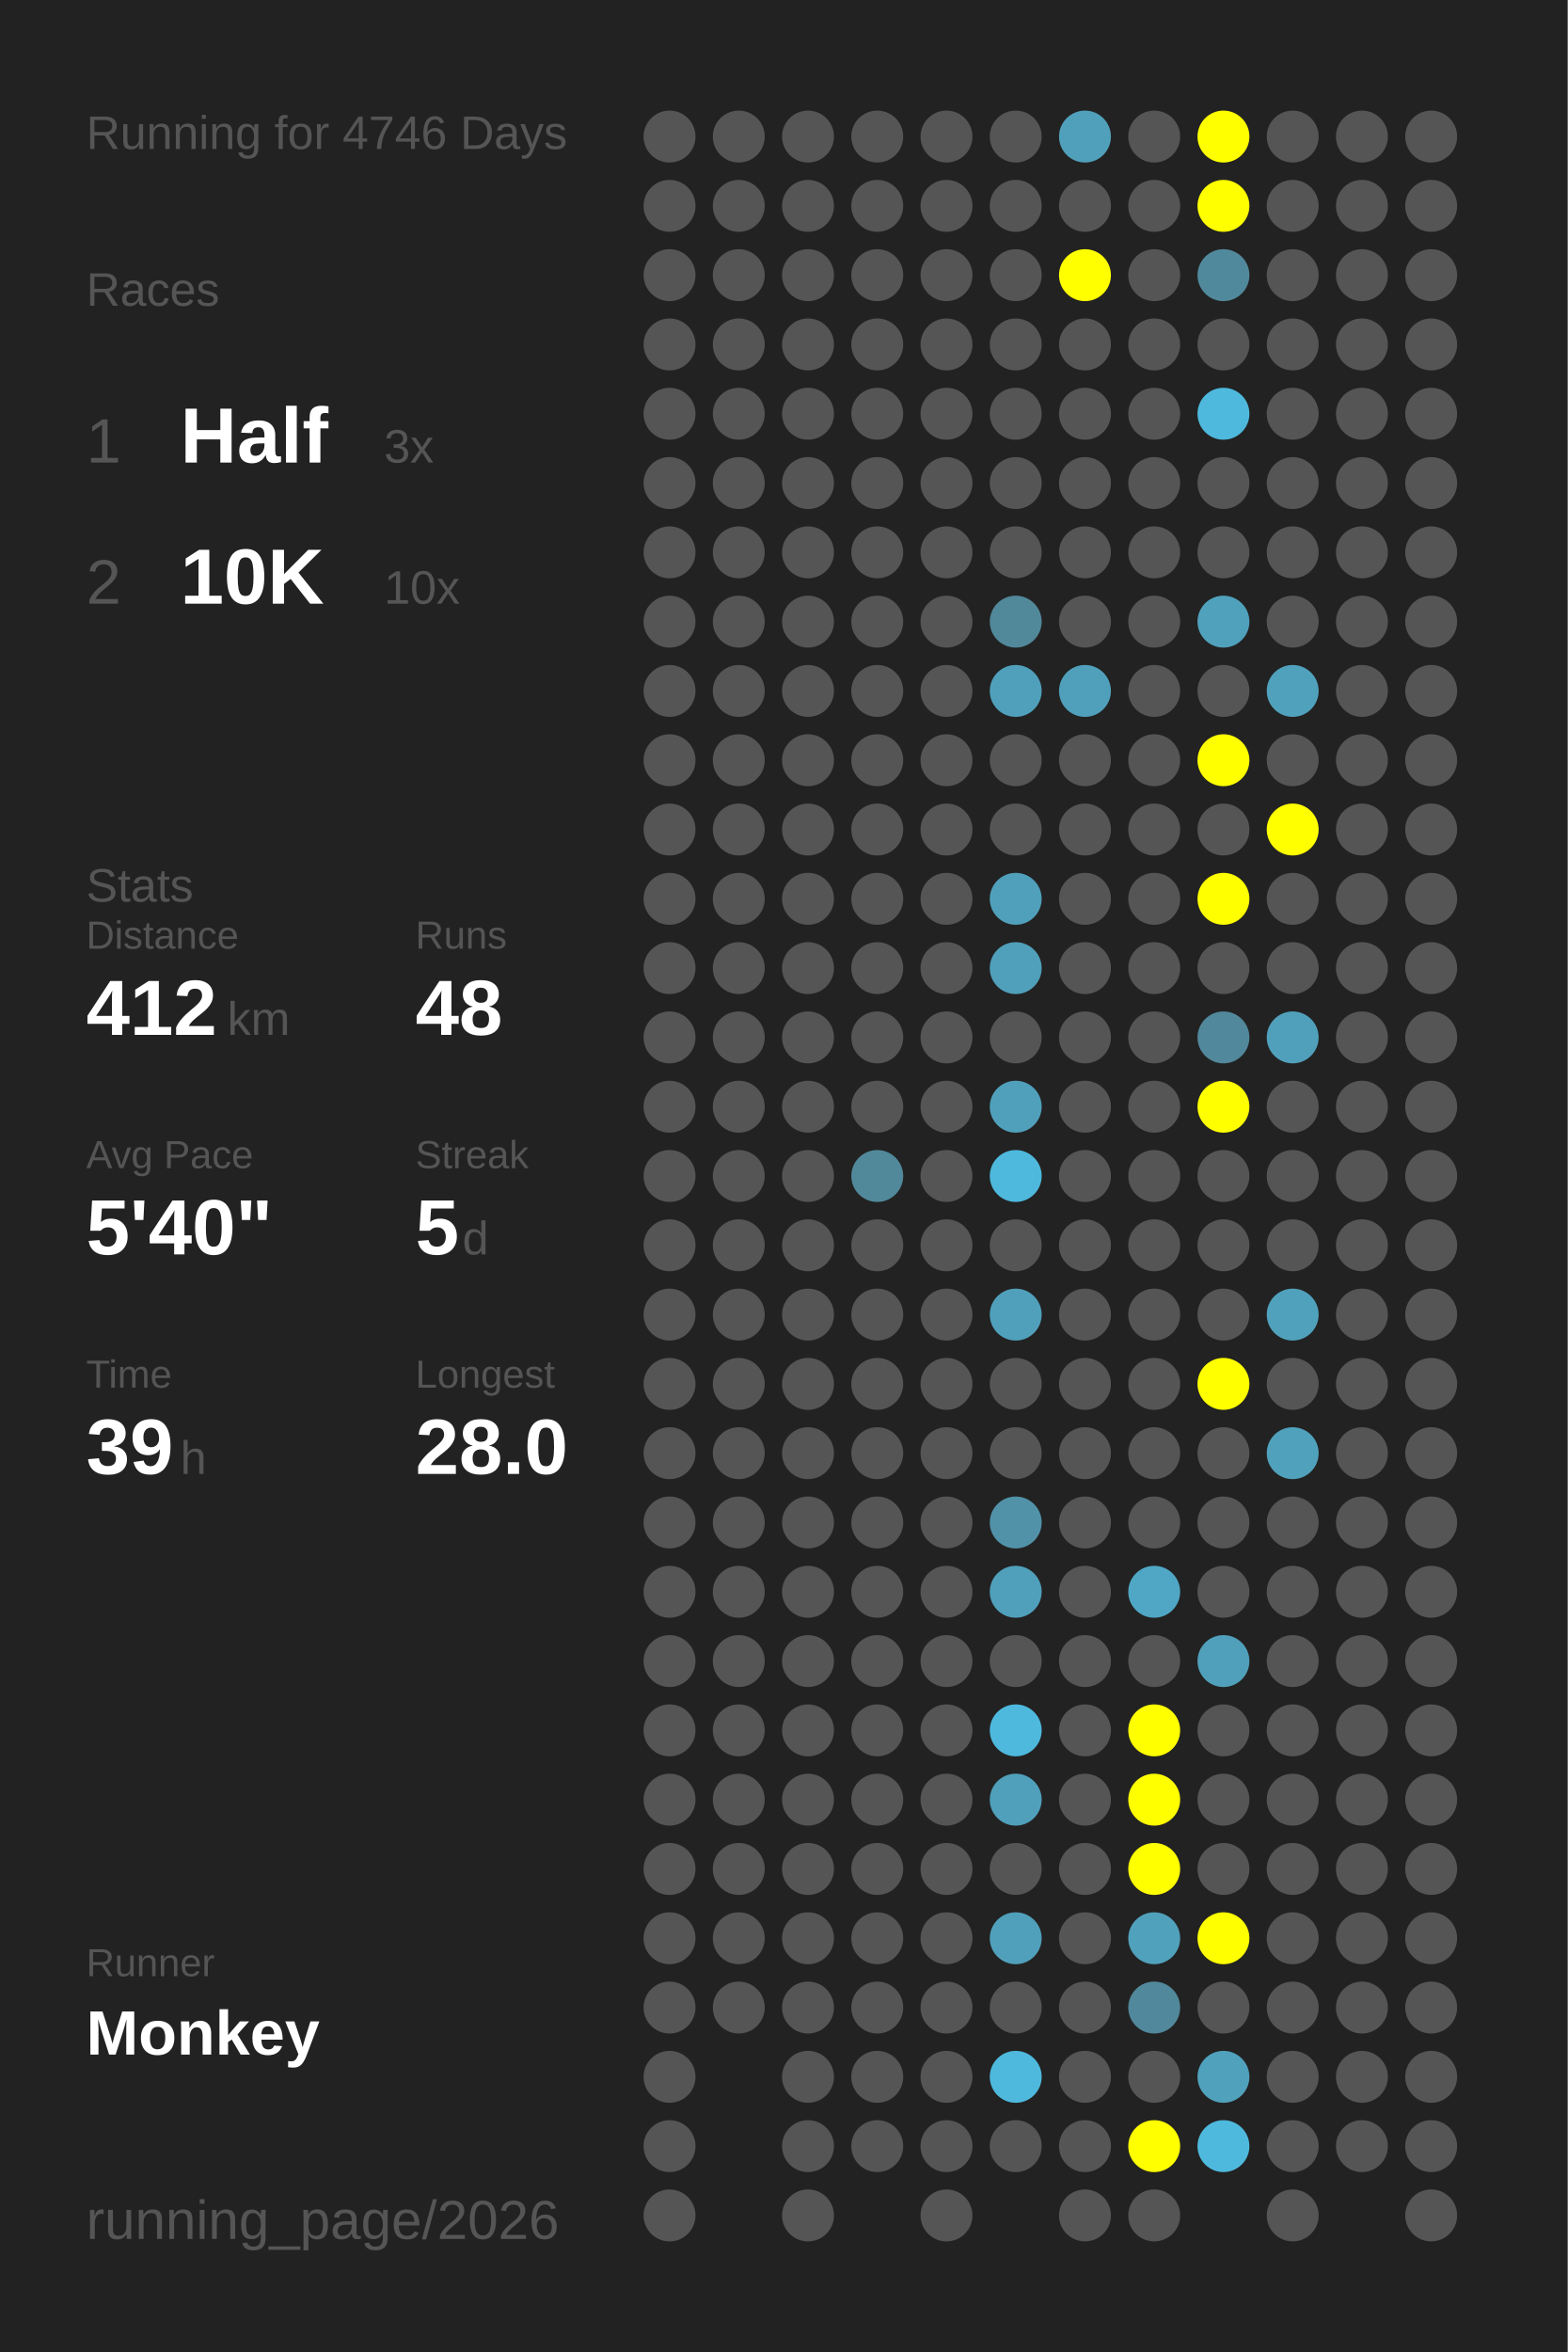
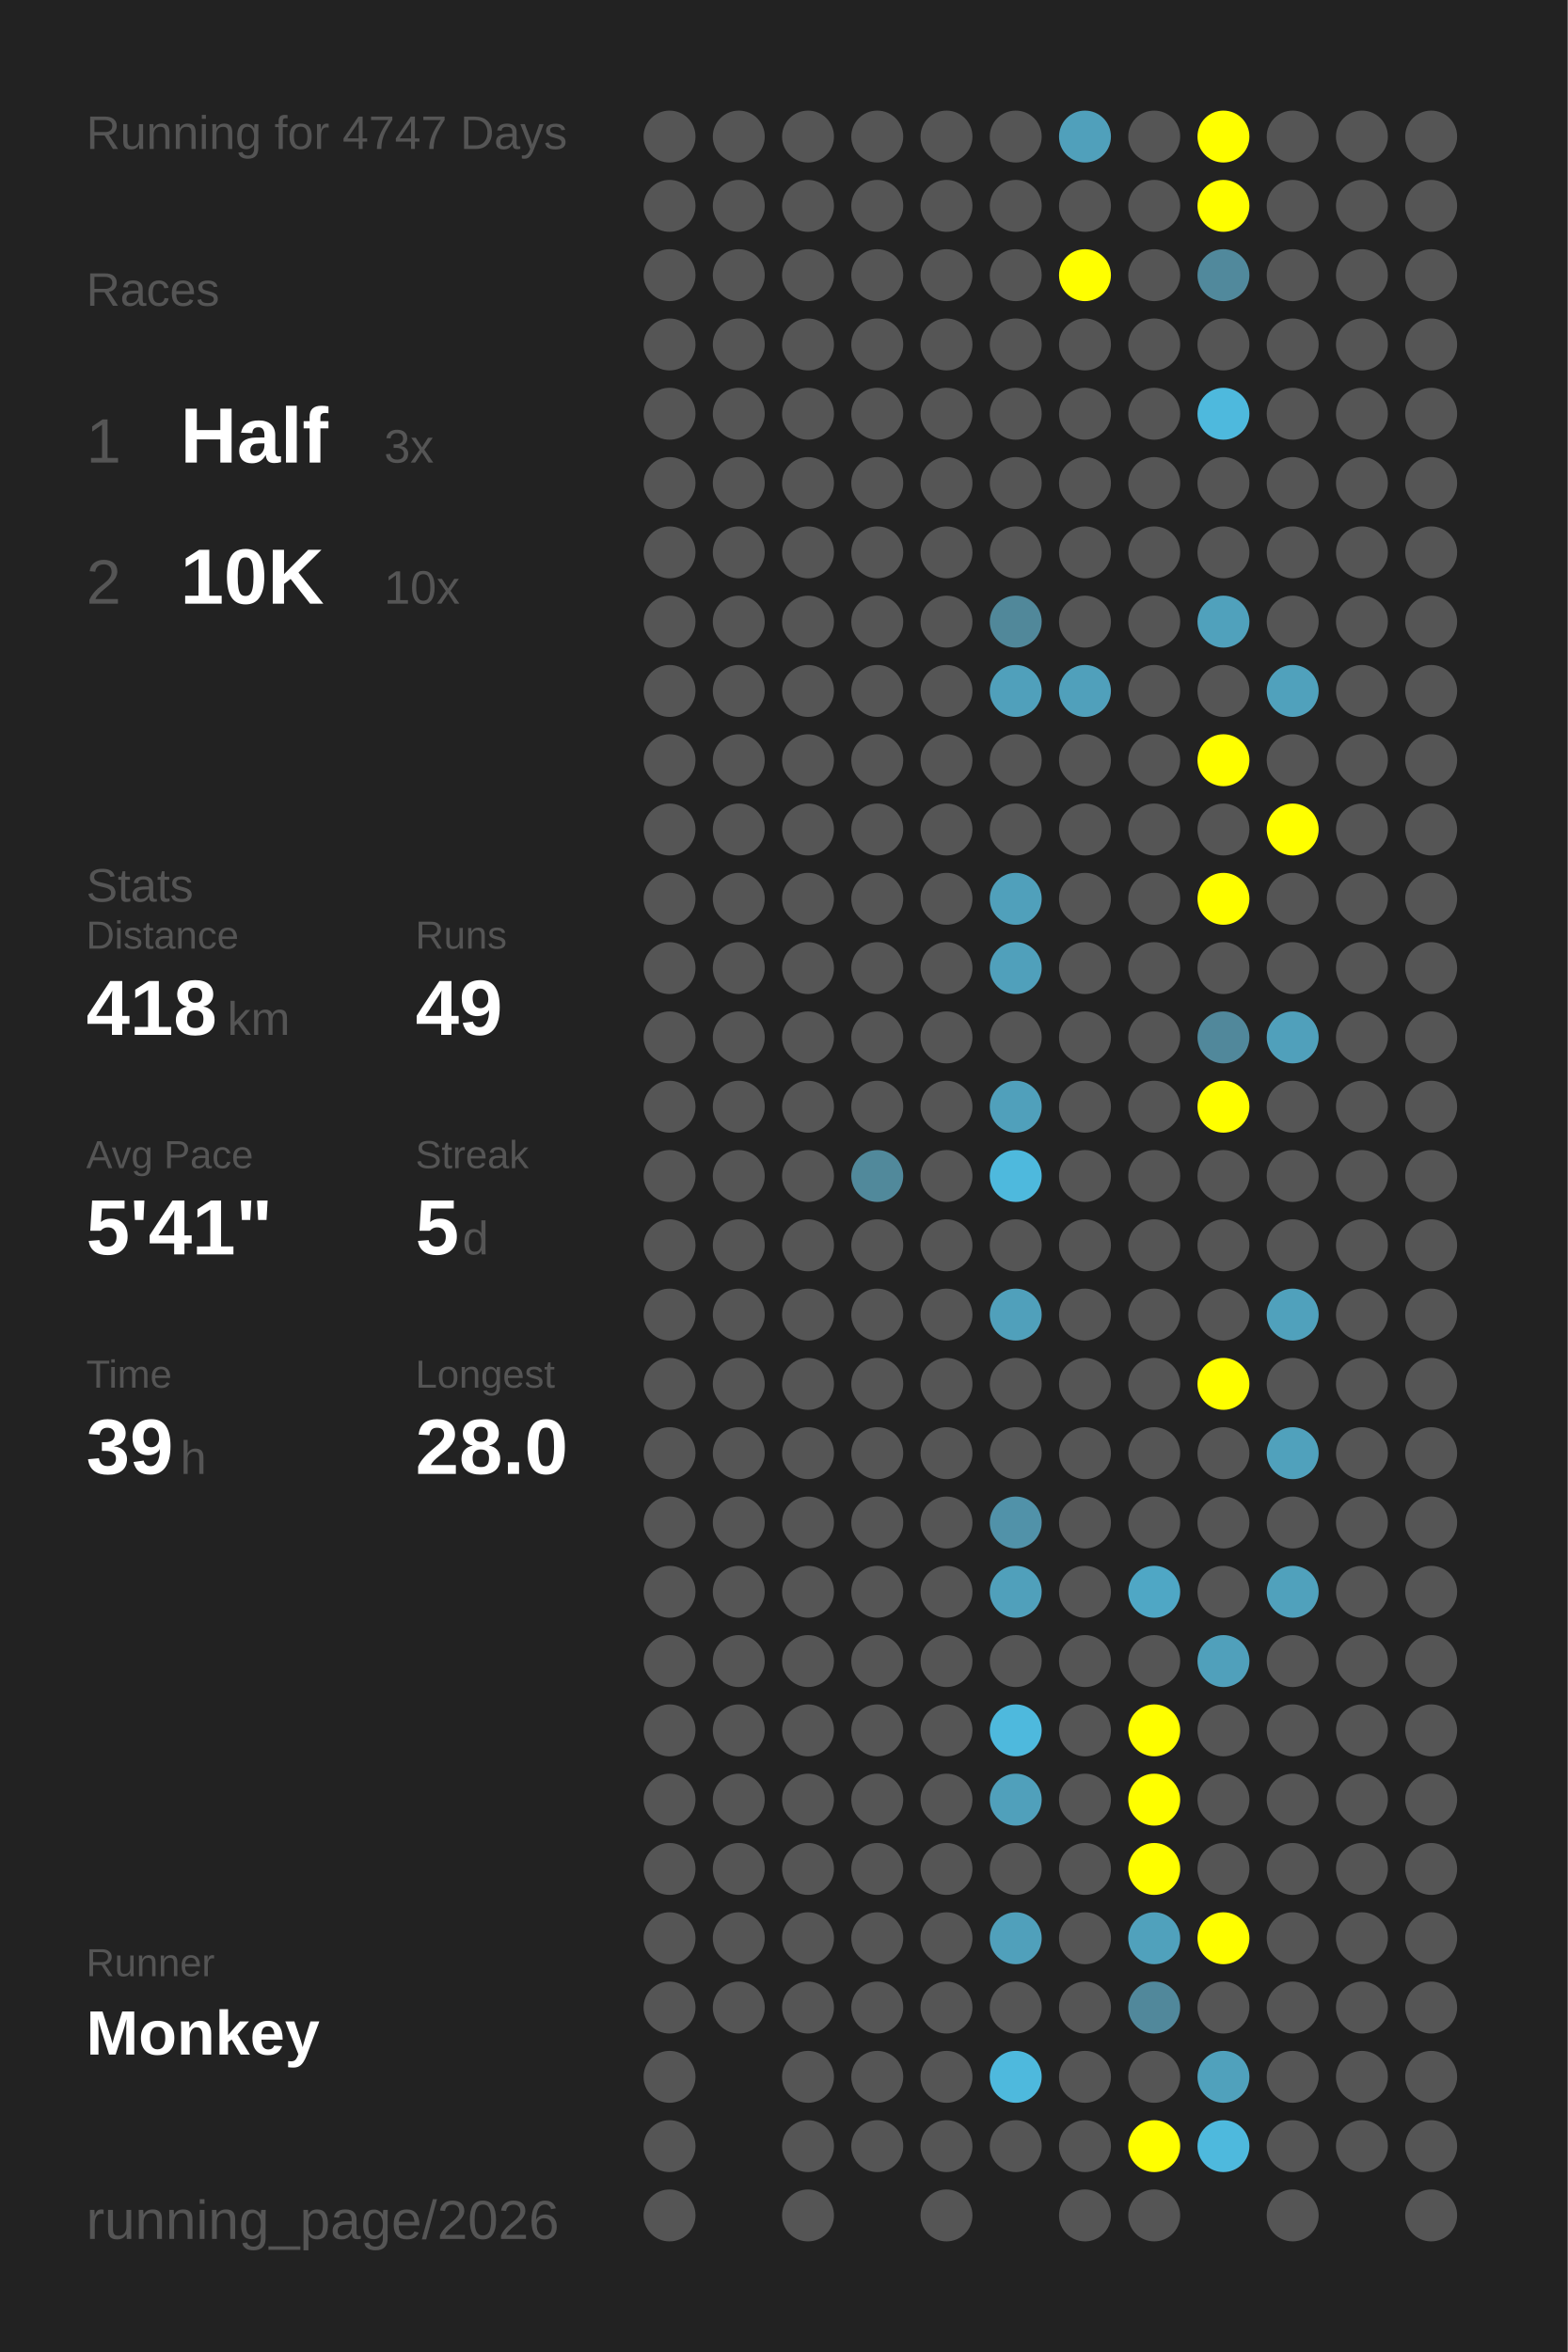
<svg xmlns="http://www.w3.org/2000/svg" baseProfile="full" height="300mm" version="1.1" viewBox="0,0,200,300" width="200mm">
  <defs />
  <rect fill="#222222" height="300" width="200" x="0" y="0" />
-   <text fill="#555555" style="font-size:6px; font-family:Arial;" x="11" y="19">Running for 4746 Days</text>
+   <text fill="#555555" style="font-size:6px; font-family:Arial;" x="11" y="19">Running for 4747 Days</text>
  <text fill="#555555" style="font-size:6px; font-family:Arial;" x="11" y="39">Races</text>
  <text fill="#555555" style="font-size:8px; font-family:Arial;" x="11" y="59">1</text>
  <text fill="#FFFFFF" style="font-size:10px; font-family:Arial; font-weight:bold;" x="23" y="59">Half</text>
  <text fill="#555555" style="font-size:6px; font-family:Arial;" x="49" y="59">3x</text>
  <text fill="#555555" style="font-size:8px; font-family:Arial;" x="11" y="77">2</text>
  <text fill="#FFFFFF" style="font-size:10px; font-family:Arial; font-weight:bold;" x="23" y="77">10K</text>
  <text fill="#555555" style="font-size:6px; font-family:Arial;" x="49" y="77">10x</text>
  <text fill="#555555" style="font-size:6px; font-family:Arial;" x="11" y="115">Stats</text>
  <text fill="#555555" style="font-size:5px; font-family:Arial;" x="11" y="121">Distance</text>
-   <text fill="#FFFFFF" style="font-size:10px; font-family:Arial; font-weight:bold;" x="11" y="132">412</text>
+   <text fill="#FFFFFF" style="font-size:10px; font-family:Arial; font-weight:bold;" x="11" y="132">418</text>
  <text fill="#555555" style="font-size:6px; font-family:Arial;" x="29" y="132">km</text>
  <text fill="#555555" style="font-size:5px; font-family:Arial;" x="53" y="121">Runs</text>
-   <text fill="#FFFFFF" style="font-size:10px; font-family:Arial; font-weight:bold;" x="53" y="132">48</text>
+   <text fill="#FFFFFF" style="font-size:10px; font-family:Arial; font-weight:bold;" x="53" y="132">49</text>
  <text fill="#555555" style="font-size:5px; font-family:Arial;" x="11" y="149">Avg Pace</text>
-   <text fill="#FFFFFF" style="font-size:10px; font-family:Arial; font-weight:bold;" x="11" y="160">5'40"</text>
+   <text fill="#FFFFFF" style="font-size:10px; font-family:Arial; font-weight:bold;" x="11" y="160">5'41"</text>
  <text fill="#555555" style="font-size:5px; font-family:Arial;" x="53" y="149">Streak</text>
  <text fill="#FFFFFF" style="font-size:10px; font-family:Arial; font-weight:bold;" x="53" y="160">5</text>
  <text fill="#555555" style="font-size:6px; font-family:Arial;" x="59" y="160">d</text>
  <text fill="#555555" style="font-size:5px; font-family:Arial;" x="11" y="177">Time</text>
  <text fill="#FFFFFF" style="font-size:10px; font-family:Arial; font-weight:bold;" x="11" y="188">39</text>
  <text fill="#555555" style="font-size:6px; font-family:Arial;" x="23" y="188">h</text>
  <text fill="#555555" style="font-size:5px; font-family:Arial;" x="53" y="177">Longest</text>
  <text fill="#FFFFFF" style="font-size:10px; font-family:Arial; font-weight:bold;" x="53" y="188">28.0</text>
  <text fill="#555555" style="font-size:5px; font-family:Arial;" x="11" y="252.065">Runner</text>
  <text fill="#FFFFFF" style="font-size:8px; font-family:Arial; font-weight:bold;" x="11" y="262.065">Monkey</text>
  <text fill="#555555" style="font-size:7px; font-family:Arial;" x="11" y="285.581">running_page/2026</text>
  <circle cx="85.417" cy="17.419" fill="#555555" r="3.312" />
  <circle cx="85.417" cy="26.258" fill="#555555" r="3.312" />
  <circle cx="85.417" cy="35.097" fill="#555555" r="3.312" />
  <circle cx="85.417" cy="43.935" fill="#555555" r="3.312" />
  <circle cx="85.417" cy="52.774" fill="#555555" r="3.312" />
  <circle cx="85.417" cy="61.613" fill="#555555" r="3.312" />
  <circle cx="85.417" cy="70.452" fill="#555555" r="3.312" />
  <circle cx="85.417" cy="79.29" fill="#555555" r="3.312" />
  <circle cx="85.417" cy="88.129" fill="#555555" r="3.312" />
  <circle cx="85.417" cy="96.968" fill="#555555" r="3.312" />
  <circle cx="85.417" cy="105.806" fill="#555555" r="3.312" />
  <circle cx="85.417" cy="114.645" fill="#555555" r="3.312" />
  <circle cx="85.417" cy="123.484" fill="#555555" r="3.312" />
  <circle cx="85.417" cy="132.323" fill="#555555" r="3.312" />
  <circle cx="85.417" cy="141.161" fill="#555555" r="3.312" />
  <circle cx="85.417" cy="150" fill="#555555" r="3.312" />
  <circle cx="85.417" cy="158.839" fill="#555555" r="3.312" />
  <circle cx="85.417" cy="167.677" fill="#555555" r="3.312" />
  <circle cx="85.417" cy="176.516" fill="#555555" r="3.312" />
  <circle cx="85.417" cy="185.355" fill="#555555" r="3.312" />
  <circle cx="85.417" cy="194.194" fill="#555555" r="3.312" />
  <circle cx="85.417" cy="203.032" fill="#555555" r="3.312" />
  <circle cx="85.417" cy="211.871" fill="#555555" r="3.312" />
  <circle cx="85.417" cy="220.71" fill="#555555" r="3.312" />
  <circle cx="85.417" cy="229.548" fill="#555555" r="3.312" />
  <circle cx="85.417" cy="238.387" fill="#555555" r="3.312" />
  <circle cx="85.417" cy="247.226" fill="#555555" r="3.312" />
  <circle cx="85.417" cy="256.065" fill="#555555" r="3.312" />
  <circle cx="85.417" cy="264.903" fill="#555555" r="3.312" />
  <circle cx="85.417" cy="273.742" fill="#555555" r="3.312" />
  <circle cx="85.417" cy="282.581" fill="#555555" r="3.312" />
  <circle cx="94.25" cy="17.419" fill="#555555" r="3.312" />
  <circle cx="94.25" cy="26.258" fill="#555555" r="3.312" />
  <circle cx="94.25" cy="35.097" fill="#555555" r="3.312" />
  <circle cx="94.25" cy="43.935" fill="#555555" r="3.312" />
  <circle cx="94.25" cy="52.774" fill="#555555" r="3.312" />
  <circle cx="94.25" cy="61.613" fill="#555555" r="3.312" />
  <circle cx="94.25" cy="70.452" fill="#555555" r="3.312" />
  <circle cx="94.25" cy="79.29" fill="#555555" r="3.312" />
  <circle cx="94.25" cy="88.129" fill="#555555" r="3.312" />
  <circle cx="94.25" cy="96.968" fill="#555555" r="3.312" />
  <circle cx="94.25" cy="105.806" fill="#555555" r="3.312" />
  <circle cx="94.25" cy="114.645" fill="#555555" r="3.312" />
  <circle cx="94.25" cy="123.484" fill="#555555" r="3.312" />
  <circle cx="94.25" cy="132.323" fill="#555555" r="3.312" />
  <circle cx="94.25" cy="141.161" fill="#555555" r="3.312" />
  <circle cx="94.25" cy="150" fill="#555555" r="3.312" />
  <circle cx="94.25" cy="158.839" fill="#555555" r="3.312" />
  <circle cx="94.25" cy="167.677" fill="#555555" r="3.312" />
  <circle cx="94.25" cy="176.516" fill="#555555" r="3.312" />
  <circle cx="94.25" cy="185.355" fill="#555555" r="3.312" />
  <circle cx="94.25" cy="194.194" fill="#555555" r="3.312" />
  <circle cx="94.25" cy="203.032" fill="#555555" r="3.312" />
  <circle cx="94.25" cy="211.871" fill="#555555" r="3.312" />
  <circle cx="94.25" cy="220.71" fill="#555555" r="3.312" />
  <circle cx="94.25" cy="229.548" fill="#555555" r="3.312" />
  <circle cx="94.25" cy="238.387" fill="#555555" r="3.312" />
  <circle cx="94.25" cy="247.226" fill="#555555" r="3.312" />
  <circle cx="94.25" cy="256.065" fill="#555555" r="3.312" />
  <circle cx="103.083" cy="17.419" fill="#555555" r="3.312" />
  <circle cx="103.083" cy="26.258" fill="#555555" r="3.312" />
  <circle cx="103.083" cy="35.097" fill="#555555" r="3.312" />
  <circle cx="103.083" cy="43.935" fill="#555555" r="3.312" />
  <circle cx="103.083" cy="52.774" fill="#555555" r="3.312" />
  <circle cx="103.083" cy="61.613" fill="#555555" r="3.312" />
  <circle cx="103.083" cy="70.452" fill="#555555" r="3.312" />
  <circle cx="103.083" cy="79.29" fill="#555555" r="3.312" />
  <circle cx="103.083" cy="88.129" fill="#555555" r="3.312" />
  <circle cx="103.083" cy="96.968" fill="#555555" r="3.312" />
  <circle cx="103.083" cy="105.806" fill="#555555" r="3.312" />
  <circle cx="103.083" cy="114.645" fill="#555555" r="3.312" />
  <circle cx="103.083" cy="123.484" fill="#555555" r="3.312" />
  <circle cx="103.083" cy="132.323" fill="#555555" r="3.312" />
  <circle cx="103.083" cy="141.161" fill="#555555" r="3.312" />
  <circle cx="103.083" cy="150" fill="#555555" r="3.312" />
  <circle cx="103.083" cy="158.839" fill="#555555" r="3.312" />
  <circle cx="103.083" cy="167.677" fill="#555555" r="3.312" />
  <circle cx="103.083" cy="176.516" fill="#555555" r="3.312" />
  <circle cx="103.083" cy="185.355" fill="#555555" r="3.312" />
  <circle cx="103.083" cy="194.194" fill="#555555" r="3.312" />
  <circle cx="103.083" cy="203.032" fill="#555555" r="3.312" />
  <circle cx="103.083" cy="211.871" fill="#555555" r="3.312" />
  <circle cx="103.083" cy="220.71" fill="#555555" r="3.312" />
  <circle cx="103.083" cy="229.548" fill="#555555" r="3.312" />
  <circle cx="103.083" cy="238.387" fill="#555555" r="3.312" />
  <circle cx="103.083" cy="247.226" fill="#555555" r="3.312" />
  <circle cx="103.083" cy="256.065" fill="#555555" r="3.312" />
  <circle cx="103.083" cy="264.903" fill="#555555" r="3.312" />
  <circle cx="103.083" cy="273.742" fill="#555555" r="3.312" />
  <circle cx="103.083" cy="282.581" fill="#555555" r="3.312" />
  <circle cx="111.917" cy="17.419" fill="#555555" r="3.312" />
  <circle cx="111.917" cy="26.258" fill="#555555" r="3.312" />
  <circle cx="111.917" cy="35.097" fill="#555555" r="3.312" />
  <circle cx="111.917" cy="43.935" fill="#555555" r="3.312" />
  <circle cx="111.917" cy="52.774" fill="#555555" r="3.312" />
  <circle cx="111.917" cy="61.613" fill="#555555" r="3.312" />
  <circle cx="111.917" cy="70.452" fill="#555555" r="3.312" />
  <circle cx="111.917" cy="79.29" fill="#555555" r="3.312" />
  <circle cx="111.917" cy="88.129" fill="#555555" r="3.312" />
  <circle cx="111.917" cy="96.968" fill="#555555" r="3.312" />
  <circle cx="111.917" cy="105.806" fill="#555555" r="3.312" />
  <circle cx="111.917" cy="114.645" fill="#555555" r="3.312" />
  <circle cx="111.917" cy="123.484" fill="#555555" r="3.312" />
  <circle cx="111.917" cy="132.323" fill="#555555" r="3.312" />
  <circle cx="111.917" cy="141.161" fill="#555555" r="3.312" />
  <circle cx="111.917" cy="150" fill="#51899b" r="3.312" />
  <circle cx="111.917" cy="158.839" fill="#555555" r="3.312" />
  <circle cx="111.917" cy="167.677" fill="#555555" r="3.312" />
  <circle cx="111.917" cy="176.516" fill="#555555" r="3.312" />
  <circle cx="111.917" cy="185.355" fill="#555555" r="3.312" />
  <circle cx="111.917" cy="194.194" fill="#555555" r="3.312" />
  <circle cx="111.917" cy="203.032" fill="#555555" r="3.312" />
  <circle cx="111.917" cy="211.871" fill="#555555" r="3.312" />
  <circle cx="111.917" cy="220.71" fill="#555555" r="3.312" />
  <circle cx="111.917" cy="229.548" fill="#555555" r="3.312" />
  <circle cx="111.917" cy="238.387" fill="#555555" r="3.312" />
  <circle cx="111.917" cy="247.226" fill="#555555" r="3.312" />
  <circle cx="111.917" cy="256.065" fill="#555555" r="3.312" />
  <circle cx="111.917" cy="264.903" fill="#555555" r="3.312" />
  <circle cx="111.917" cy="273.742" fill="#555555" r="3.312" />
  <circle cx="120.75" cy="17.419" fill="#555555" r="3.312" />
  <circle cx="120.75" cy="26.258" fill="#555555" r="3.312" />
  <circle cx="120.75" cy="35.097" fill="#555555" r="3.312" />
  <circle cx="120.75" cy="43.935" fill="#555555" r="3.312" />
  <circle cx="120.75" cy="52.774" fill="#555555" r="3.312" />
  <circle cx="120.75" cy="61.613" fill="#555555" r="3.312" />
  <circle cx="120.75" cy="70.452" fill="#555555" r="3.312" />
  <circle cx="120.75" cy="79.29" fill="#555555" r="3.312" />
  <circle cx="120.75" cy="88.129" fill="#555555" r="3.312" />
  <circle cx="120.75" cy="96.968" fill="#555555" r="3.312" />
  <circle cx="120.75" cy="105.806" fill="#555555" r="3.312" />
  <circle cx="120.75" cy="114.645" fill="#555555" r="3.312" />
  <circle cx="120.75" cy="123.484" fill="#555555" r="3.312" />
  <circle cx="120.75" cy="132.323" fill="#555555" r="3.312" />
  <circle cx="120.75" cy="141.161" fill="#555555" r="3.312" />
  <circle cx="120.75" cy="150" fill="#555555" r="3.312" />
  <circle cx="120.75" cy="158.839" fill="#555555" r="3.312" />
  <circle cx="120.75" cy="167.677" fill="#555555" r="3.312" />
  <circle cx="120.75" cy="176.516" fill="#555555" r="3.312" />
  <circle cx="120.75" cy="185.355" fill="#555555" r="3.312" />
  <circle cx="120.75" cy="194.194" fill="#555555" r="3.312" />
  <circle cx="120.75" cy="203.032" fill="#555555" r="3.312" />
  <circle cx="120.75" cy="211.871" fill="#555555" r="3.312" />
  <circle cx="120.75" cy="220.71" fill="#555555" r="3.312" />
  <circle cx="120.75" cy="229.548" fill="#555555" r="3.312" />
  <circle cx="120.75" cy="238.387" fill="#555555" r="3.312" />
  <circle cx="120.75" cy="247.226" fill="#555555" r="3.312" />
  <circle cx="120.75" cy="256.065" fill="#555555" r="3.312" />
  <circle cx="120.75" cy="264.903" fill="#555555" r="3.312" />
  <circle cx="120.75" cy="273.742" fill="#555555" r="3.312" />
  <circle cx="120.75" cy="282.581" fill="#555555" r="3.312" />
  <circle cx="129.583" cy="17.419" fill="#555555" r="3.312" />
  <circle cx="129.583" cy="26.258" fill="#555555" r="3.312" />
  <circle cx="129.583" cy="35.097" fill="#555555" r="3.312" />
  <circle cx="129.583" cy="43.935" fill="#555555" r="3.312" />
  <circle cx="129.583" cy="52.774" fill="#555555" r="3.312" />
  <circle cx="129.583" cy="61.613" fill="#555555" r="3.312" />
  <circle cx="129.583" cy="70.452" fill="#555555" r="3.312" />
  <circle cx="129.583" cy="79.29" fill="#51889a" r="3.312" />
  <circle cx="129.583" cy="88.129" fill="#50a0bb" r="3.312" />
  <circle cx="129.583" cy="96.968" fill="#555555" r="3.312" />
  <circle cx="129.583" cy="105.806" fill="#555555" r="3.312" />
  <circle cx="129.583" cy="114.645" fill="#50a0bb" r="3.312" />
  <circle cx="129.583" cy="123.484" fill="#50a0bb" r="3.312" />
  <circle cx="129.583" cy="132.323" fill="#555555" r="3.312" />
  <circle cx="129.583" cy="141.161" fill="#50a0bb" r="3.312" />
  <circle cx="129.583" cy="150" fill="#4eb9dd" r="3.312" />
  <circle cx="129.583" cy="158.839" fill="#555555" r="3.312" />
  <circle cx="129.583" cy="167.677" fill="#50a0bb" r="3.312" />
  <circle cx="129.583" cy="176.516" fill="#555555" r="3.312" />
  <circle cx="129.583" cy="185.355" fill="#555555" r="3.312" />
  <circle cx="129.583" cy="194.194" fill="#5192a9" r="3.312" />
  <circle cx="129.583" cy="203.032" fill="#50a0bb" r="3.312" />
  <circle cx="129.583" cy="211.871" fill="#555555" r="3.312" />
  <circle cx="129.583" cy="220.71" fill="#4eb9dd" r="3.312" />
  <circle cx="129.583" cy="229.548" fill="#50a0bb" r="3.312" />
  <circle cx="129.583" cy="238.387" fill="#555555" r="3.312" />
  <circle cx="129.583" cy="247.226" fill="#50a0bb" r="3.312" />
  <circle cx="129.583" cy="256.065" fill="#555555" r="3.312" />
  <circle cx="129.583" cy="264.903" fill="#4eb9dd" r="3.312" />
  <circle cx="129.583" cy="273.742" fill="#555555" r="3.312" />
  <circle cx="138.417" cy="17.419" fill="#50a0bb" r="3.312" />
  <circle cx="138.417" cy="26.258" fill="#555555" r="3.312" />
  <circle cx="138.417" cy="35.097" fill="#FFFF00" r="3.312" />
  <circle cx="138.417" cy="43.935" fill="#555555" r="3.312" />
  <circle cx="138.417" cy="52.774" fill="#555555" r="3.312" />
  <circle cx="138.417" cy="61.613" fill="#555555" r="3.312" />
  <circle cx="138.417" cy="70.452" fill="#555555" r="3.312" />
  <circle cx="138.417" cy="79.29" fill="#555555" r="3.312" />
  <circle cx="138.417" cy="88.129" fill="#50a0bb" r="3.312" />
  <circle cx="138.417" cy="96.968" fill="#555555" r="3.312" />
  <circle cx="138.417" cy="105.806" fill="#555555" r="3.312" />
  <circle cx="138.417" cy="114.645" fill="#555555" r="3.312" />
  <circle cx="138.417" cy="123.484" fill="#555555" r="3.312" />
  <circle cx="138.417" cy="132.323" fill="#555555" r="3.312" />
  <circle cx="138.417" cy="141.161" fill="#555555" r="3.312" />
  <circle cx="138.417" cy="150" fill="#555555" r="3.312" />
  <circle cx="138.417" cy="158.839" fill="#555555" r="3.312" />
  <circle cx="138.417" cy="167.677" fill="#555555" r="3.312" />
  <circle cx="138.417" cy="176.516" fill="#555555" r="3.312" />
  <circle cx="138.417" cy="185.355" fill="#555555" r="3.312" />
  <circle cx="138.417" cy="194.194" fill="#555555" r="3.312" />
  <circle cx="138.417" cy="203.032" fill="#555555" r="3.312" />
  <circle cx="138.417" cy="211.871" fill="#555555" r="3.312" />
  <circle cx="138.417" cy="220.71" fill="#555555" r="3.312" />
  <circle cx="138.417" cy="229.548" fill="#555555" r="3.312" />
  <circle cx="138.417" cy="238.387" fill="#555555" r="3.312" />
  <circle cx="138.417" cy="247.226" fill="#555555" r="3.312" />
  <circle cx="138.417" cy="256.065" fill="#555555" r="3.312" />
  <circle cx="138.417" cy="264.903" fill="#555555" r="3.312" />
  <circle cx="138.417" cy="273.742" fill="#555555" r="3.312" />
  <circle cx="138.417" cy="282.581" fill="#555555" r="3.312" />
  <circle cx="147.25" cy="17.419" fill="#555555" r="3.312" />
  <circle cx="147.25" cy="26.258" fill="#555555" r="3.312" />
  <circle cx="147.25" cy="35.097" fill="#555555" r="3.312" />
  <circle cx="147.25" cy="43.935" fill="#555555" r="3.312" />
  <circle cx="147.25" cy="52.774" fill="#555555" r="3.312" />
  <circle cx="147.25" cy="61.613" fill="#555555" r="3.312" />
  <circle cx="147.25" cy="70.452" fill="#555555" r="3.312" />
  <circle cx="147.25" cy="79.29" fill="#555555" r="3.312" />
  <circle cx="147.25" cy="88.129" fill="#555555" r="3.312" />
  <circle cx="147.25" cy="96.968" fill="#555555" r="3.312" />
  <circle cx="147.25" cy="105.806" fill="#555555" r="3.312" />
  <circle cx="147.25" cy="114.645" fill="#555555" r="3.312" />
  <circle cx="147.25" cy="123.484" fill="#555555" r="3.312" />
  <circle cx="147.25" cy="132.323" fill="#555555" r="3.312" />
  <circle cx="147.25" cy="141.161" fill="#555555" r="3.312" />
  <circle cx="147.25" cy="150" fill="#555555" r="3.312" />
  <circle cx="147.25" cy="158.839" fill="#555555" r="3.312" />
  <circle cx="147.25" cy="167.677" fill="#555555" r="3.312" />
  <circle cx="147.25" cy="176.516" fill="#555555" r="3.312" />
  <circle cx="147.25" cy="185.355" fill="#555555" r="3.312" />
  <circle cx="147.25" cy="194.194" fill="#555555" r="3.312" />
  <circle cx="147.25" cy="203.032" fill="#4fa7c5" r="3.312" />
  <circle cx="147.25" cy="211.871" fill="#555555" r="3.312" />
  <circle cx="147.25" cy="220.71" fill="#FFFF00" r="3.312" />
  <circle cx="147.25" cy="229.548" fill="#FFFF00" r="3.312" />
  <circle cx="147.25" cy="238.387" fill="#FFFF00" r="3.312" />
  <circle cx="147.25" cy="247.226" fill="#50a1bc" r="3.312" />
  <circle cx="147.25" cy="256.065" fill="#51889b" r="3.312" />
  <circle cx="147.25" cy="264.903" fill="#555555" r="3.312" />
  <circle cx="147.25" cy="273.742" fill="#FFFF00" r="3.312" />
  <circle cx="147.25" cy="282.581" fill="#555555" r="3.312" />
  <circle cx="156.083" cy="17.419" fill="#FFFF00" r="3.312" />
  <circle cx="156.083" cy="26.258" fill="#FFFF00" r="3.312" />
  <circle cx="156.083" cy="35.097" fill="#51899c" r="3.312" />
  <circle cx="156.083" cy="43.935" fill="#555555" r="3.312" />
  <circle cx="156.083" cy="52.774" fill="#4eb9dd" r="3.312" />
  <circle cx="156.083" cy="61.613" fill="#555555" r="3.312" />
  <circle cx="156.083" cy="70.452" fill="#555555" r="3.312" />
  <circle cx="156.083" cy="79.29" fill="#50a1bc" r="3.312" />
  <circle cx="156.083" cy="88.129" fill="#555555" r="3.312" />
  <circle cx="156.083" cy="96.968" fill="#FFFF00" r="3.312" />
  <circle cx="156.083" cy="105.806" fill="#555555" r="3.312" />
  <circle cx="156.083" cy="114.645" fill="#FFFF00" r="3.312" />
  <circle cx="156.083" cy="123.484" fill="#555555" r="3.312" />
  <circle cx="156.083" cy="132.323" fill="#51889b" r="3.312" />
  <circle cx="156.083" cy="141.161" fill="#FFFF00" r="3.312" />
  <circle cx="156.083" cy="150" fill="#555555" r="3.312" />
  <circle cx="156.083" cy="158.839" fill="#555555" r="3.312" />
  <circle cx="156.083" cy="167.677" fill="#555555" r="3.312" />
  <circle cx="156.083" cy="176.516" fill="#FFFF00" r="3.312" />
  <circle cx="156.083" cy="185.355" fill="#555555" r="3.312" />
  <circle cx="156.083" cy="194.194" fill="#555555" r="3.312" />
  <circle cx="156.083" cy="203.032" fill="#555555" r="3.312" />
  <circle cx="156.083" cy="211.871" fill="#50a0bb" r="3.312" />
  <circle cx="156.083" cy="220.71" fill="#555555" r="3.312" />
  <circle cx="156.083" cy="229.548" fill="#555555" r="3.312" />
  <circle cx="156.083" cy="238.387" fill="#555555" r="3.312" />
  <circle cx="156.083" cy="247.226" fill="#FFFF00" r="3.312" />
  <circle cx="156.083" cy="256.065" fill="#555555" r="3.312" />
  <circle cx="156.083" cy="264.903" fill="#50a1bc" r="3.312" />
  <circle cx="156.083" cy="273.742" fill="#4eb9dd" r="3.312" />
  <circle cx="164.917" cy="17.419" fill="#555555" r="3.312" />
  <circle cx="164.917" cy="26.258" fill="#555555" r="3.312" />
  <circle cx="164.917" cy="35.097" fill="#555555" r="3.312" />
  <circle cx="164.917" cy="43.935" fill="#555555" r="3.312" />
  <circle cx="164.917" cy="52.774" fill="#555555" r="3.312" />
  <circle cx="164.917" cy="61.613" fill="#555555" r="3.312" />
  <circle cx="164.917" cy="70.452" fill="#555555" r="3.312" />
  <circle cx="164.917" cy="79.29" fill="#555555" r="3.312" />
  <circle cx="164.917" cy="88.129" fill="#50a1bc" r="3.312" />
  <circle cx="164.917" cy="96.968" fill="#555555" r="3.312" />
  <circle cx="164.917" cy="105.806" fill="#FFFF00" r="3.312" />
  <circle cx="164.917" cy="114.645" fill="#555555" r="3.312" />
  <circle cx="164.917" cy="123.484" fill="#555555" r="3.312" />
  <circle cx="164.917" cy="132.323" fill="#50a0bb" r="3.312" />
  <circle cx="164.917" cy="141.161" fill="#555555" r="3.312" />
  <circle cx="164.917" cy="150" fill="#555555" r="3.312" />
  <circle cx="164.917" cy="158.839" fill="#555555" r="3.312" />
  <circle cx="164.917" cy="167.677" fill="#50a1bc" r="3.312" />
  <circle cx="164.917" cy="176.516" fill="#555555" r="3.312" />
  <circle cx="164.917" cy="185.355" fill="#50a1bc" r="3.312" />
  <circle cx="164.917" cy="194.194" fill="#555555" r="3.312" />
-   <circle cx="164.917" cy="203.032" fill="#555555" r="3.312" />
+   <circle cx="164.917" cy="203.032" fill="#50a1bc" r="3.312" />
  <circle cx="164.917" cy="211.871" fill="#555555" r="3.312" />
  <circle cx="164.917" cy="220.71" fill="#555555" r="3.312" />
  <circle cx="164.917" cy="229.548" fill="#555555" r="3.312" />
  <circle cx="164.917" cy="238.387" fill="#555555" r="3.312" />
  <circle cx="164.917" cy="247.226" fill="#555555" r="3.312" />
  <circle cx="164.917" cy="256.065" fill="#555555" r="3.312" />
  <circle cx="164.917" cy="264.903" fill="#555555" r="3.312" />
  <circle cx="164.917" cy="273.742" fill="#555555" r="3.312" />
  <circle cx="164.917" cy="282.581" fill="#555555" r="3.312" />
  <circle cx="173.75" cy="17.419" fill="#555555" r="3.312" />
  <circle cx="173.75" cy="26.258" fill="#555555" r="3.312" />
  <circle cx="173.75" cy="35.097" fill="#555555" r="3.312" />
  <circle cx="173.75" cy="43.935" fill="#555555" r="3.312" />
  <circle cx="173.75" cy="52.774" fill="#555555" r="3.312" />
  <circle cx="173.75" cy="61.613" fill="#555555" r="3.312" />
  <circle cx="173.75" cy="70.452" fill="#555555" r="3.312" />
  <circle cx="173.75" cy="79.29" fill="#555555" r="3.312" />
  <circle cx="173.75" cy="88.129" fill="#555555" r="3.312" />
  <circle cx="173.75" cy="96.968" fill="#555555" r="3.312" />
  <circle cx="173.75" cy="105.806" fill="#555555" r="3.312" />
  <circle cx="173.75" cy="114.645" fill="#555555" r="3.312" />
  <circle cx="173.75" cy="123.484" fill="#555555" r="3.312" />
  <circle cx="173.75" cy="132.323" fill="#555555" r="3.312" />
  <circle cx="173.75" cy="141.161" fill="#555555" r="3.312" />
  <circle cx="173.75" cy="150" fill="#555555" r="3.312" />
  <circle cx="173.75" cy="158.839" fill="#555555" r="3.312" />
  <circle cx="173.75" cy="167.677" fill="#555555" r="3.312" />
  <circle cx="173.75" cy="176.516" fill="#555555" r="3.312" />
  <circle cx="173.75" cy="185.355" fill="#555555" r="3.312" />
  <circle cx="173.75" cy="194.194" fill="#555555" r="3.312" />
  <circle cx="173.75" cy="203.032" fill="#555555" r="3.312" />
  <circle cx="173.75" cy="211.871" fill="#555555" r="3.312" />
  <circle cx="173.75" cy="220.71" fill="#555555" r="3.312" />
  <circle cx="173.75" cy="229.548" fill="#555555" r="3.312" />
  <circle cx="173.75" cy="238.387" fill="#555555" r="3.312" />
  <circle cx="173.75" cy="247.226" fill="#555555" r="3.312" />
  <circle cx="173.75" cy="256.065" fill="#555555" r="3.312" />
  <circle cx="173.75" cy="264.903" fill="#555555" r="3.312" />
  <circle cx="173.75" cy="273.742" fill="#555555" r="3.312" />
  <circle cx="182.583" cy="17.419" fill="#555555" r="3.312" />
  <circle cx="182.583" cy="26.258" fill="#555555" r="3.312" />
  <circle cx="182.583" cy="35.097" fill="#555555" r="3.312" />
  <circle cx="182.583" cy="43.935" fill="#555555" r="3.312" />
  <circle cx="182.583" cy="52.774" fill="#555555" r="3.312" />
  <circle cx="182.583" cy="61.613" fill="#555555" r="3.312" />
  <circle cx="182.583" cy="70.452" fill="#555555" r="3.312" />
  <circle cx="182.583" cy="79.29" fill="#555555" r="3.312" />
  <circle cx="182.583" cy="88.129" fill="#555555" r="3.312" />
  <circle cx="182.583" cy="96.968" fill="#555555" r="3.312" />
  <circle cx="182.583" cy="105.806" fill="#555555" r="3.312" />
  <circle cx="182.583" cy="114.645" fill="#555555" r="3.312" />
  <circle cx="182.583" cy="123.484" fill="#555555" r="3.312" />
  <circle cx="182.583" cy="132.323" fill="#555555" r="3.312" />
  <circle cx="182.583" cy="141.161" fill="#555555" r="3.312" />
  <circle cx="182.583" cy="150" fill="#555555" r="3.312" />
  <circle cx="182.583" cy="158.839" fill="#555555" r="3.312" />
  <circle cx="182.583" cy="167.677" fill="#555555" r="3.312" />
  <circle cx="182.583" cy="176.516" fill="#555555" r="3.312" />
  <circle cx="182.583" cy="185.355" fill="#555555" r="3.312" />
  <circle cx="182.583" cy="194.194" fill="#555555" r="3.312" />
  <circle cx="182.583" cy="203.032" fill="#555555" r="3.312" />
  <circle cx="182.583" cy="211.871" fill="#555555" r="3.312" />
  <circle cx="182.583" cy="220.71" fill="#555555" r="3.312" />
  <circle cx="182.583" cy="229.548" fill="#555555" r="3.312" />
  <circle cx="182.583" cy="238.387" fill="#555555" r="3.312" />
  <circle cx="182.583" cy="247.226" fill="#555555" r="3.312" />
  <circle cx="182.583" cy="256.065" fill="#555555" r="3.312" />
  <circle cx="182.583" cy="264.903" fill="#555555" r="3.312" />
  <circle cx="182.583" cy="273.742" fill="#555555" r="3.312" />
  <circle cx="182.583" cy="282.581" fill="#555555" r="3.312" />
</svg>
